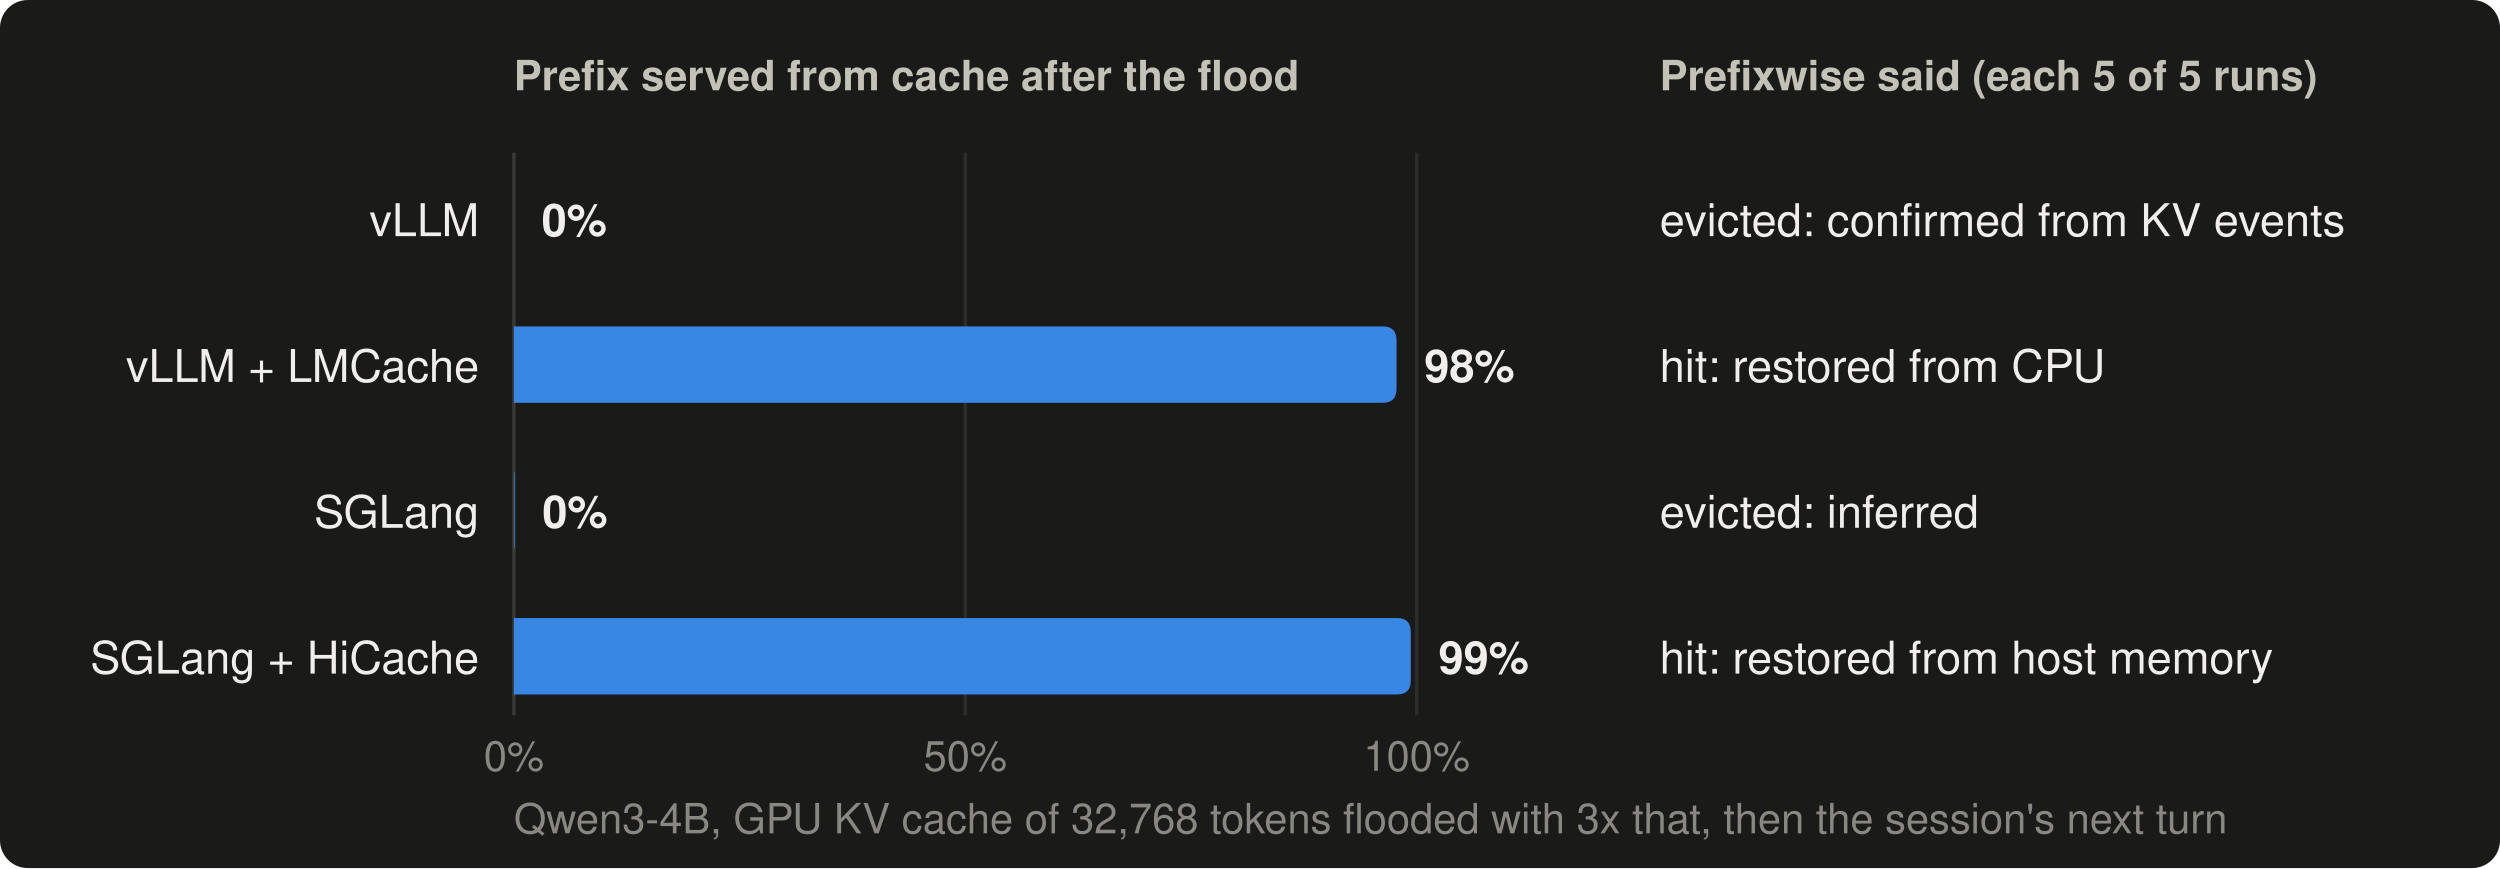
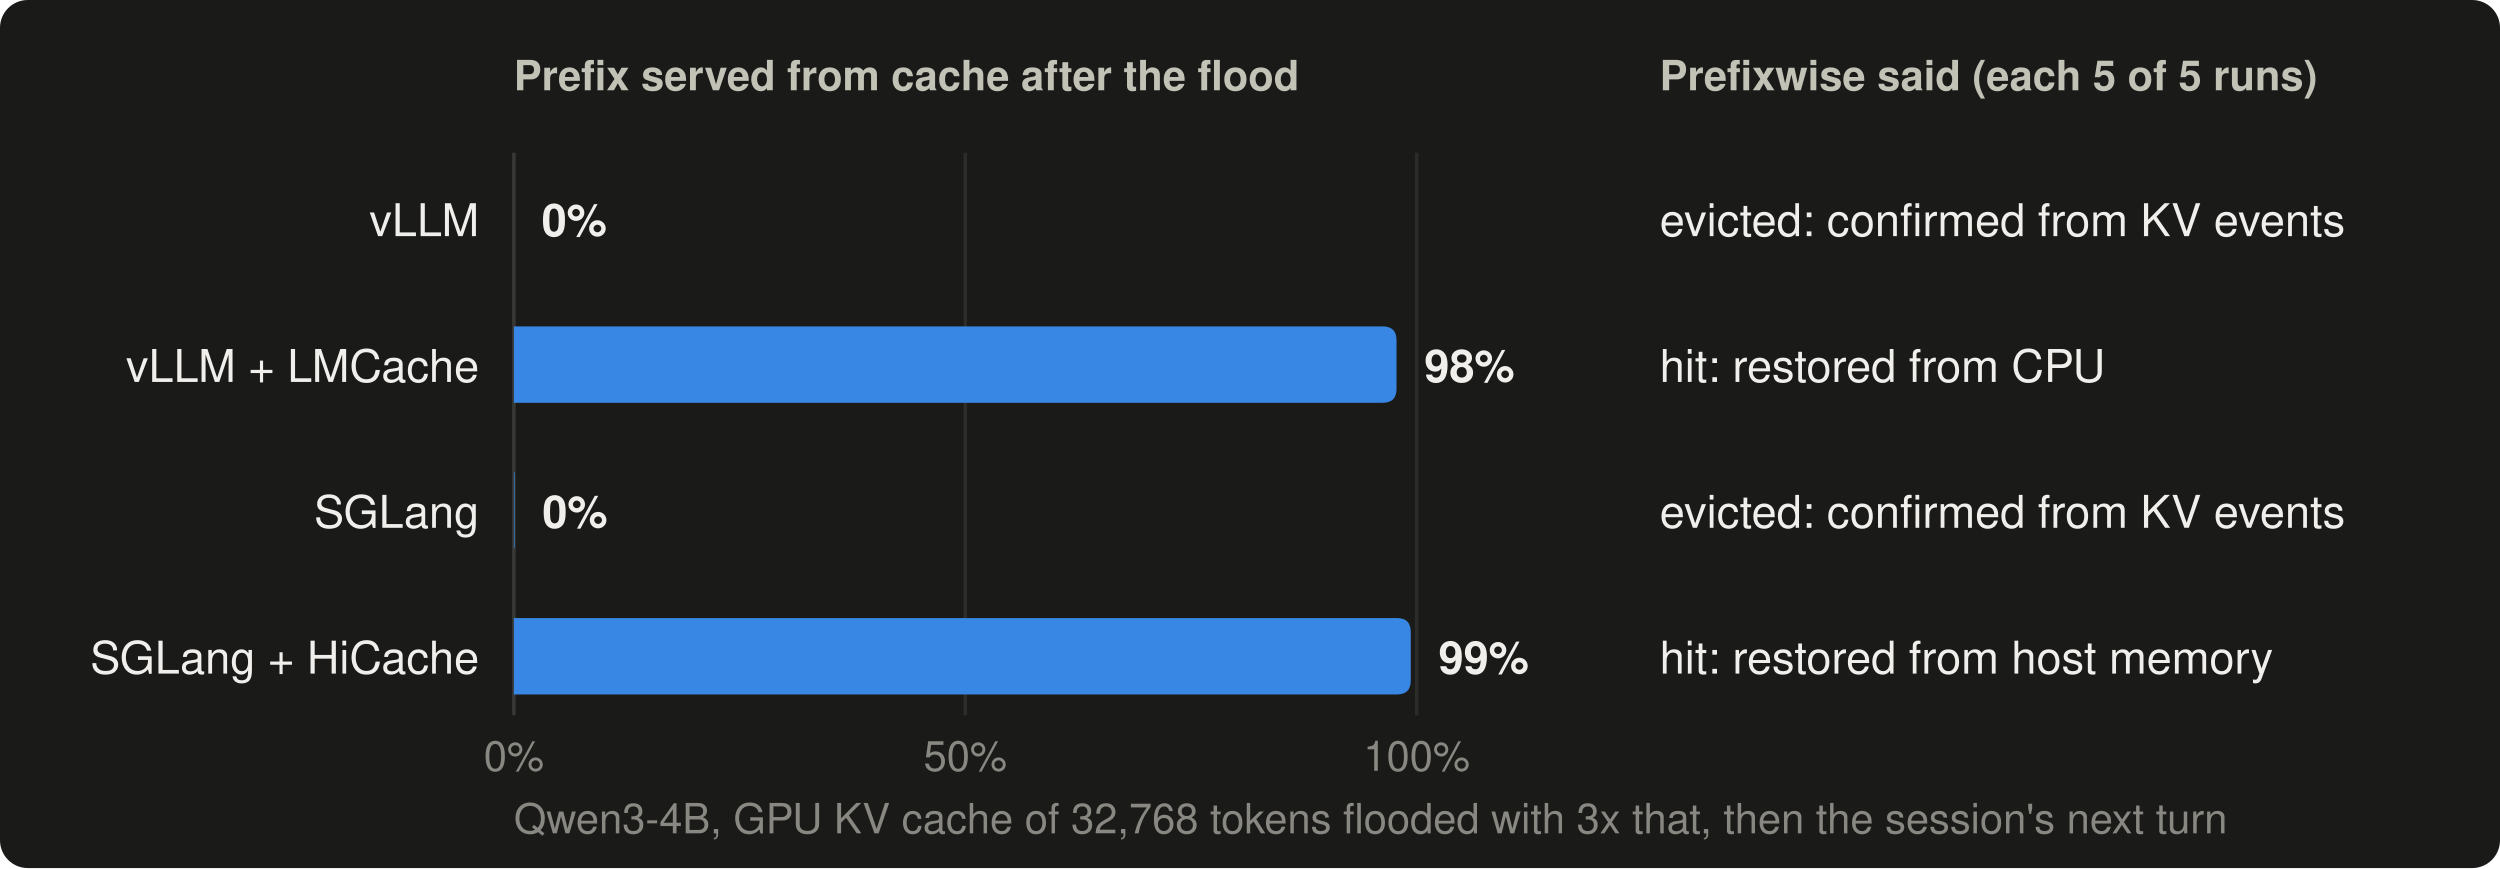
<svg xmlns="http://www.w3.org/2000/svg" width="720" height="250" viewBox="0 0 720 250" role="img" aria-label="Prefix served from cache after a GPU flood, and Prefixwise's verdict, per engine" font-family="system-ui, -apple-system, 'Segoe UI', Helvetica, Arial, sans-serif">
  <rect width="720" height="250" rx="8" fill="#1a1a19" />
  <text x="148.0" y="26.0" fill="#c3c2b7" font-size="12" text-anchor="start" font-weight="600">Prefix served from cache after the flood</text>
  <text x="478.0" y="26.0" fill="#c3c2b7" font-size="12" text-anchor="start" font-weight="600">Prefixwise said (each 5 of 5 runs)</text>
  <line x1="148.0" x2="148.0" y1="44" y2="206" stroke="#383835" stroke-width="1" />
  <text x="148.0" y="222.0" fill="#898781" font-size="12" text-anchor="middle" font-weight="400">0%</text>
  <line x1="278.0" x2="278.0" y1="44" y2="206" stroke="#2c2c2a" stroke-width="1" />
  <text x="278.0" y="222.0" fill="#898781" font-size="12" text-anchor="middle" font-weight="400">50%</text>
  <line x1="408.0" x2="408.0" y1="44" y2="206" stroke="#2c2c2a" stroke-width="1" />
  <text x="408.0" y="222.0" fill="#898781" font-size="12" text-anchor="middle" font-weight="400">100%</text>
  <text x="138.0" y="68.0" fill="#f0efec" font-size="13" text-anchor="end" font-weight="400">vLLM</text>
  <text x="156.0" y="68.0" fill="#f0efec" font-size="13" text-anchor="start" font-weight="600">0%</text>
  <text x="478.0" y="68.0" fill="#f0efec" font-size="13" text-anchor="start" font-weight="400">evicted: confirmed from KV events</text>
  <text x="138.0" y="110.0" fill="#f0efec" font-size="13" text-anchor="end" font-weight="400">vLLM + LMCache</text>
  <path d="M148.0,94.0 H398.2 Q402.2,94.0 402.2,98.0 V112.0 Q402.2,116.0 398.2,116.0 H148.0 Z" fill="#3987e5" />
  <text x="410.2" y="110.0" fill="#f0efec" font-size="13" text-anchor="start" font-weight="600">98%</text>
  <text x="478.0" y="110.0" fill="#f0efec" font-size="13" text-anchor="start" font-weight="400">hit: restored from CPU</text>
  <text x="138.0" y="152.0" fill="#f0efec" font-size="13" text-anchor="end" font-weight="400">SGLang</text>
  <path d="M148.0,136.0 H148.0 Q148.2,136.0 148.2,136.2 V157.8 Q148.2,158.0 148.0,158.0 H148.0 Z" fill="#3987e5" />
  <text x="156.2" y="152.0" fill="#f0efec" font-size="13" text-anchor="start" font-weight="600">0%</text>
-   <text x="478.0" y="152.0" fill="#f0efec" font-size="13" text-anchor="start" font-weight="400">evicted: inferred</text>
+   <text x="478.0" y="152.0" fill="#f0efec" font-size="13" text-anchor="start" font-weight="400">evicted: confirmed from KV events</text>
  <text x="138.0" y="194.0" fill="#f0efec" font-size="13" text-anchor="end" font-weight="400">SGLang + HiCache</text>
  <path d="M148.0,178.0 H402.3 Q406.3,178.0 406.3,182.0 V196.0 Q406.3,200.0 402.3,200.0 H148.0 Z" fill="#3987e5" />
  <text x="414.3" y="194.0" fill="#f0efec" font-size="13" text-anchor="start" font-weight="600">99%</text>
  <text x="478.0" y="194.0" fill="#f0efec" font-size="13" text-anchor="start" font-weight="400">hit: restored from host memory</text>
  <text x="148.0" y="240.0" fill="#898781" font-size="12" text-anchor="start" font-weight="400">Qwen3-4B, GPU KV cache of 32,768 tokens flooded with 3x that, then the session's next turn</text>
</svg>
